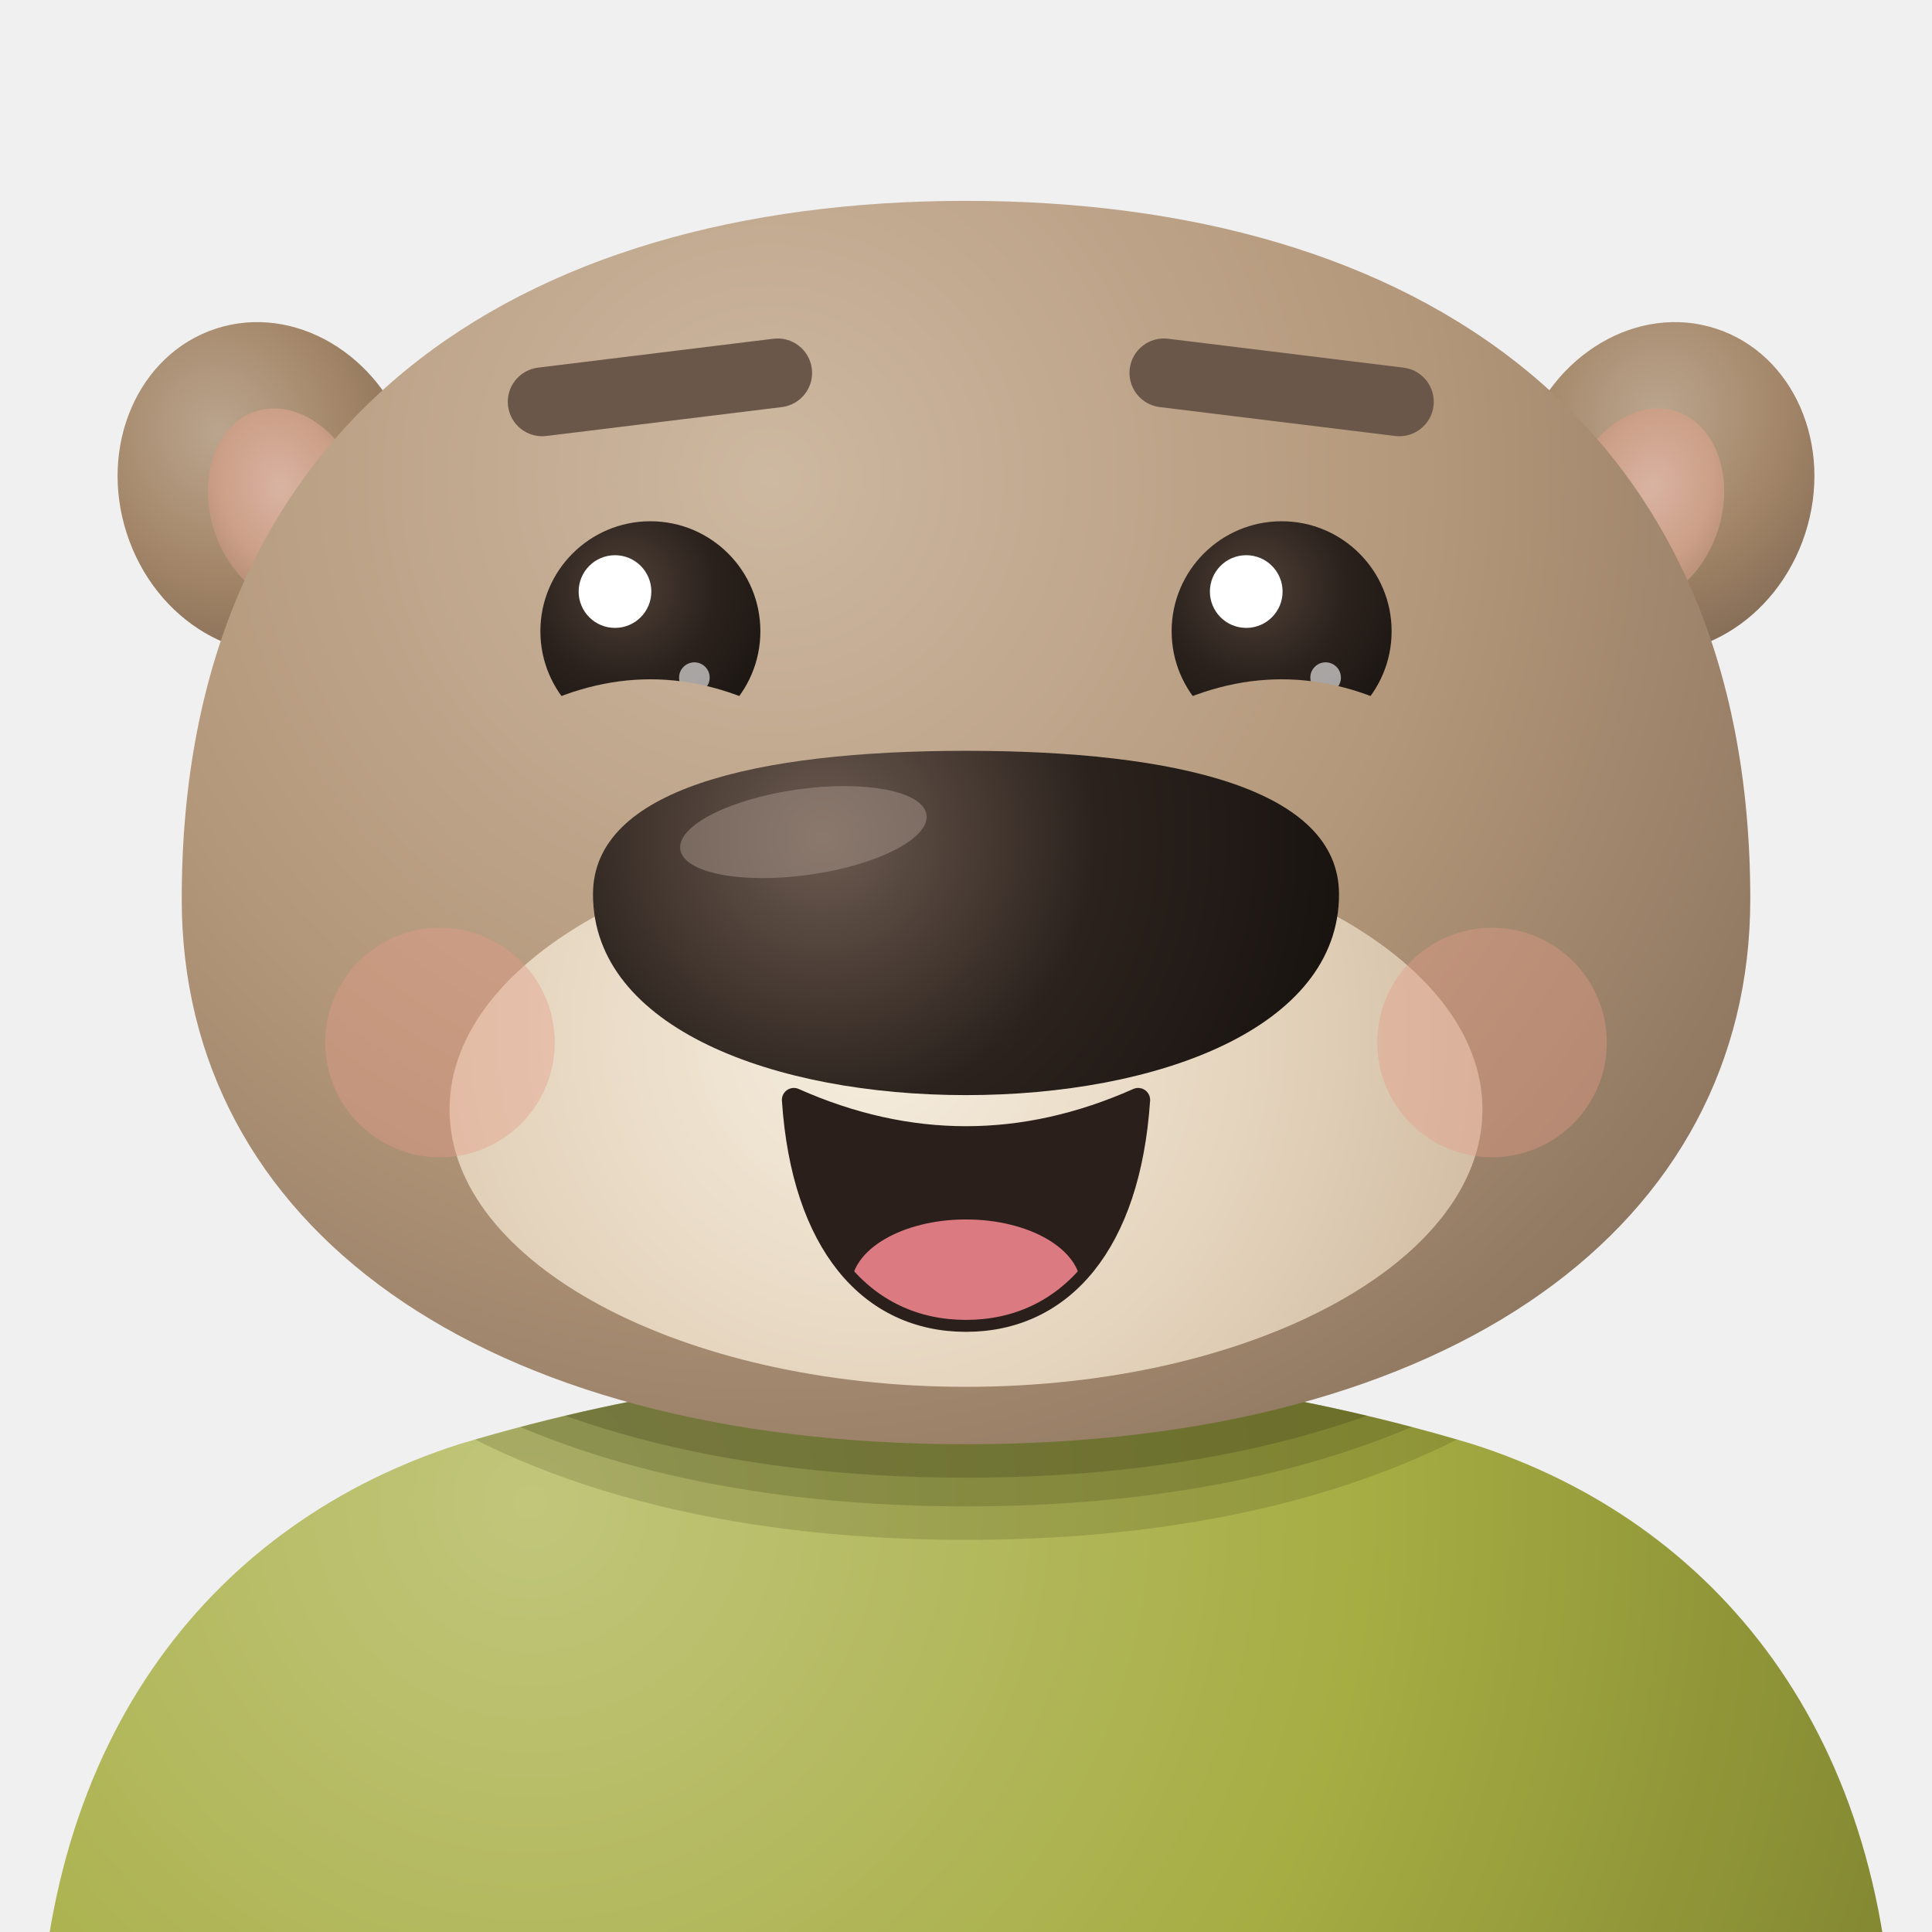
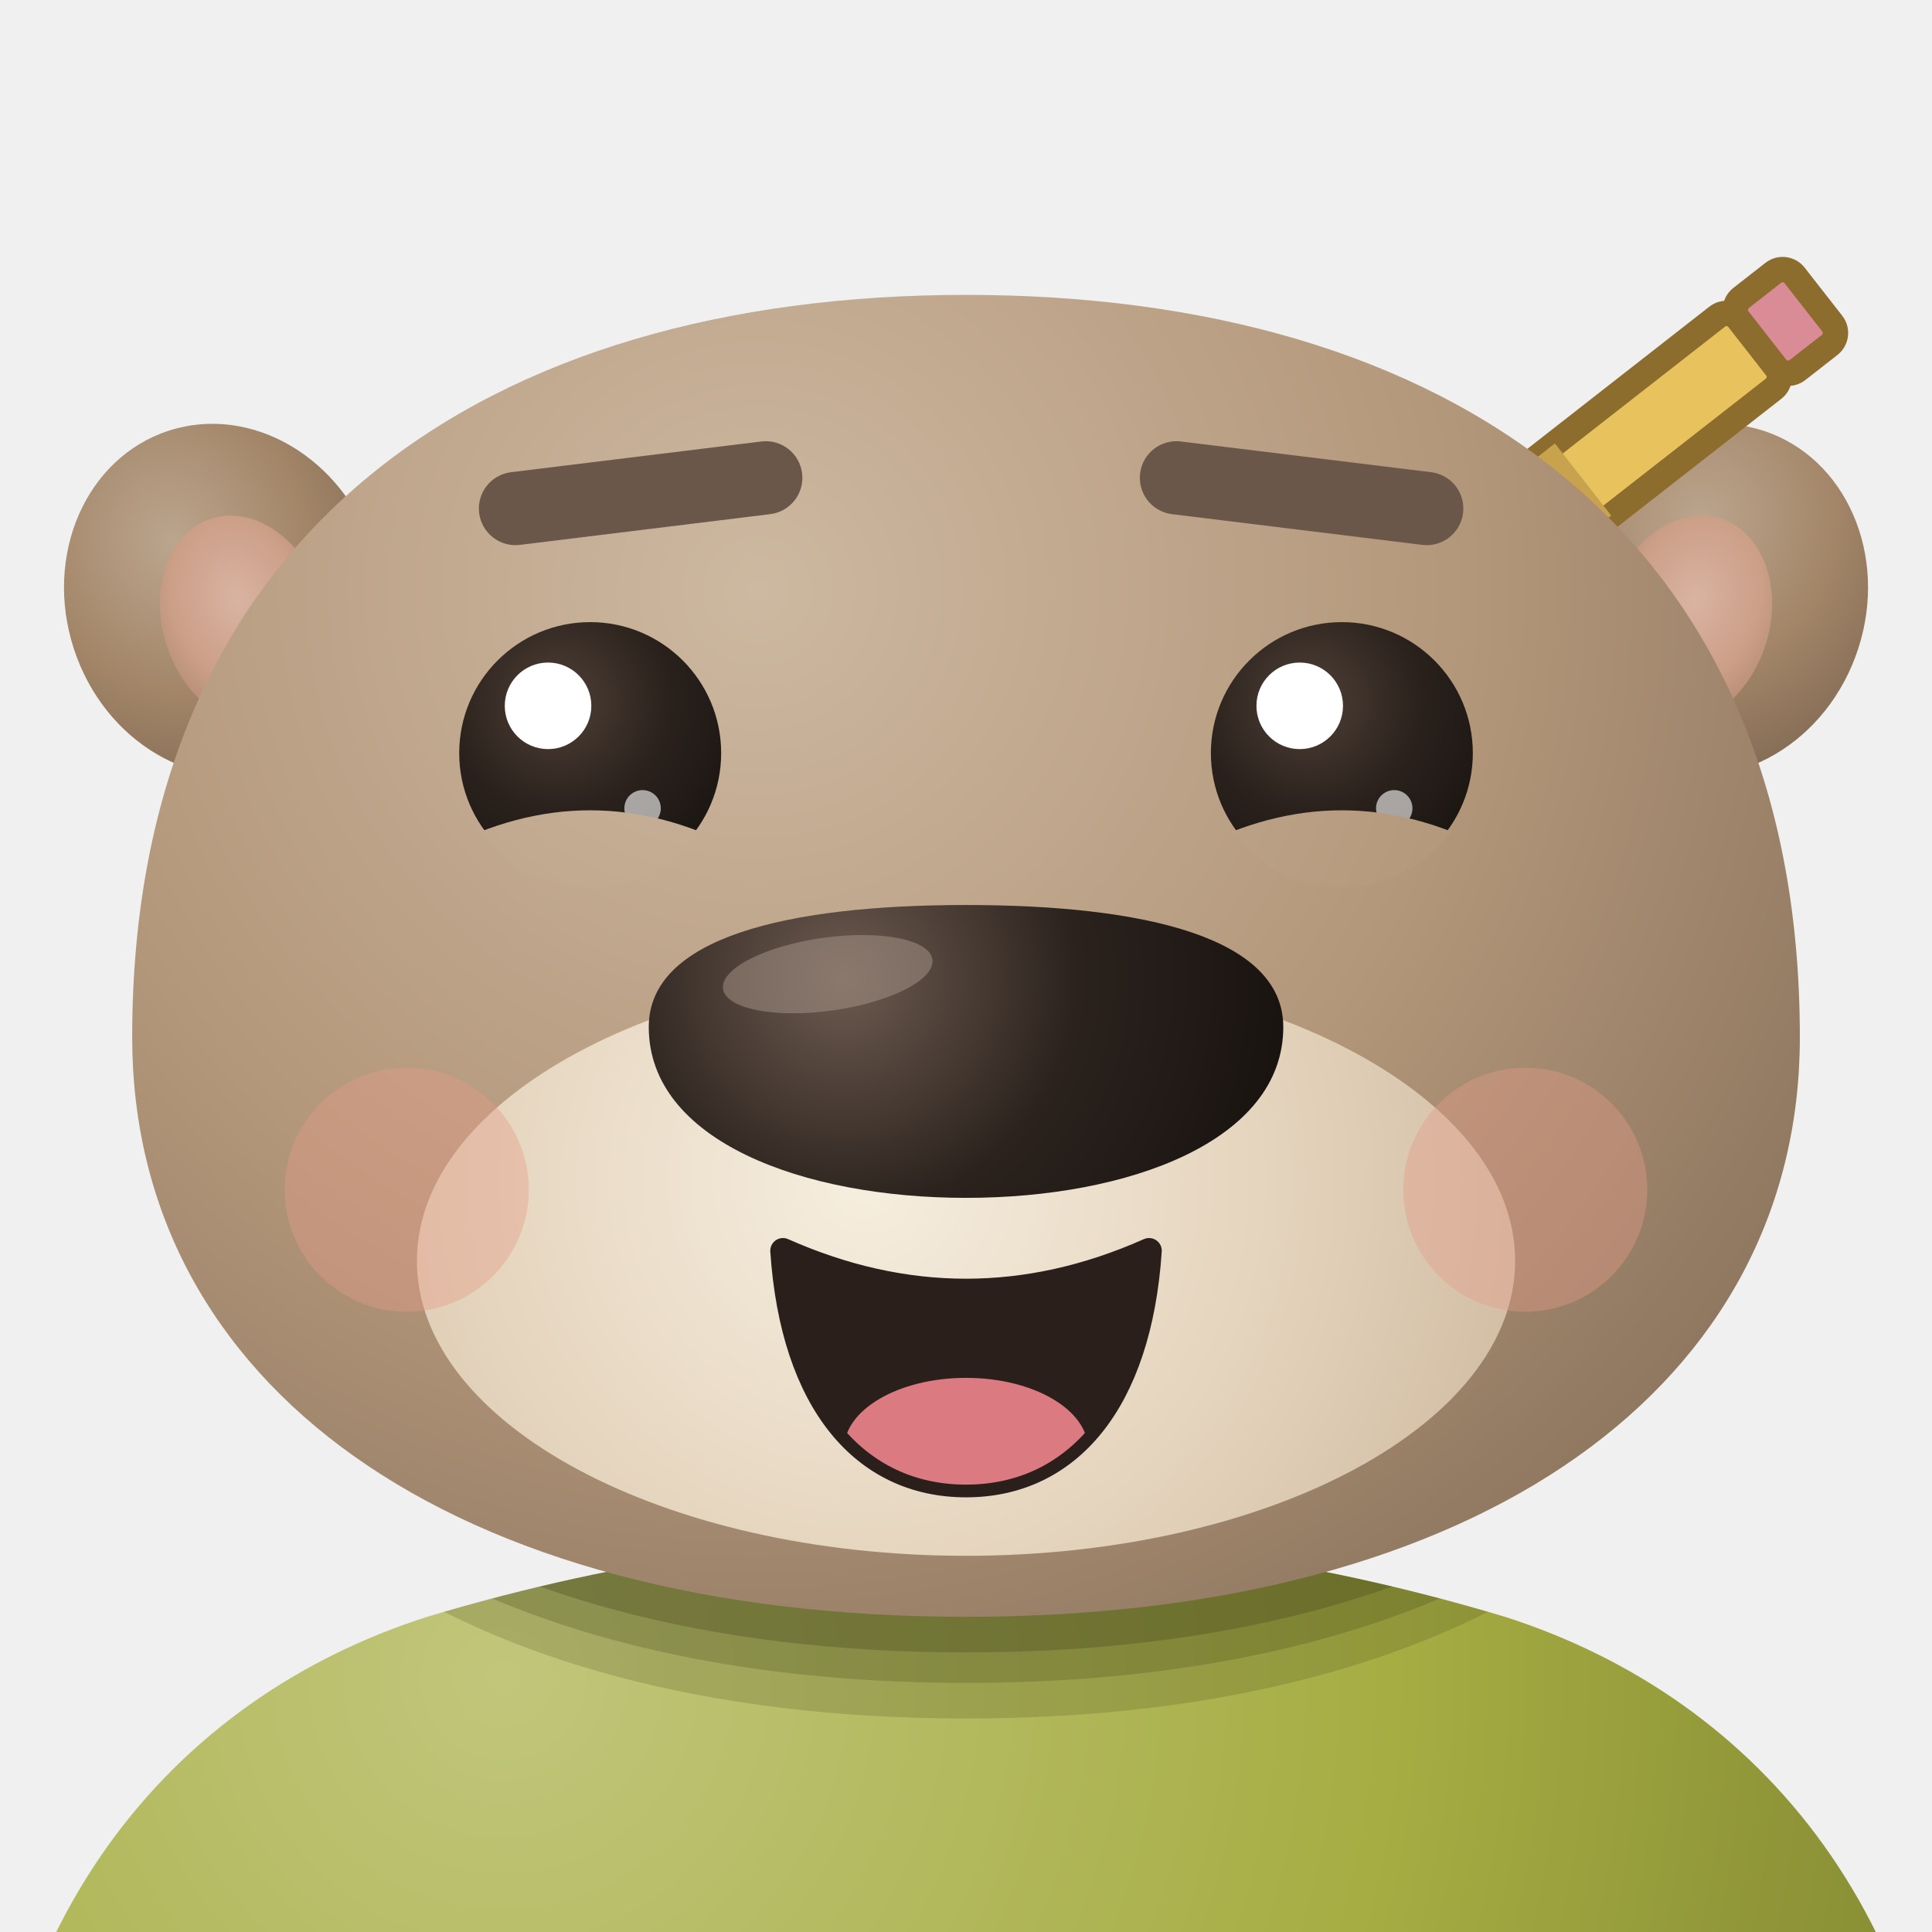
<svg xmlns="http://www.w3.org/2000/svg" viewBox="0 0 512 512" role="img">
-   <g transform="scale(1.26733) translate(-54 -78)">
+   <g transform="scale(1.3474) translate(-66 -62)">
    <defs>
      <radialGradient id="fur" gradientUnits="userSpaceOnUse" cx="215" cy="180" r="280">
        <stop offset="0" stop-color="#cdb8a1" />
        <stop offset=".5" stop-color="#b3977a" />
        <stop offset="1" stop-color="#7f6955" />
      </radialGradient>
      <radialGradient id="earo" cx=".4" cy=".3" r=".85">
        <stop offset="0" stop-color="#bba58e" />
        <stop offset=".5" stop-color="#a38668" />
        <stop offset="1" stop-color="#7a6350" />
      </radialGradient>
      <radialGradient id="eari" cx=".5" cy=".4" r=".8">
        <stop offset="0" stop-color="#d9b3a2" />
        <stop offset=".5" stop-color="#cc9f87" />
        <stop offset="1" stop-color="#a07c68" />
      </radialGradient>
      <radialGradient id="muz" gradientUnits="userSpaceOnUse" cx="236" cy="296" r="150">
        <stop offset="0" stop-color="#f6eedf" />
        <stop offset=".55" stop-color="#e4d3bc" />
        <stop offset="1" stop-color="#ccb69c" />
      </radialGradient>
      <radialGradient id="nose" gradientUnits="userSpaceOnUse" cx="226" cy="250" r="115">
        <stop offset="0" stop-color="#6d5b50" />
        <stop offset=".5" stop-color="#2b221d" />
        <stop offset="1" stop-color="#17120f" />
      </radialGradient>
      <radialGradient id="eye" cx=".38" cy=".3" r=".85">
        <stop offset="0" stop-color="#4f4037" />
        <stop offset=".5" stop-color="#2a211c" />
        <stop offset="1" stop-color="#16120f" />
      </radialGradient>
      <radialGradient id="shirt" gradientUnits="userSpaceOnUse" cx="165" cy="392" r="350">
        <stop offset="0" stop-color="#c1c67b" />
        <stop offset=".5" stop-color="#a6ad43" />
        <stop offset="1" stop-color="#74792a" />
      </radialGradient>
      <linearGradient id="gold" x1="0" y1="0" x2="1" y2="1">
        <stop offset="0" stop-color="#f0d58f" />
        <stop offset=".5" stop-color="#c9a24e" />
        <stop offset="1" stop-color="#9a7630" />
      </linearGradient>
      <radialGradient id="disc" cx=".4" cy=".3" r=".9">
        <stop offset="0" stop-color="#ffffff" />
        <stop offset=".5" stop-color="#f1eadf" />
        <stop offset="1" stop-color="#d6ccbd" />
      </radialGradient>
      <linearGradient id="board" x1="0" y1="0" x2="1" y2="1">
        <stop offset="0" stop-color="#d3a36a" />
        <stop offset=".6" stop-color="#b0814c" />
        <stop offset="1" stop-color="#8e6436" />
      </linearGradient>
      <linearGradient id="paper" x1="0" y1="0" x2="0" y2="1">
        <stop offset="0" stop-color="#fffdf8" />
        <stop offset="1" stop-color="#efe7da" />
      </linearGradient>
      <radialGradient id="spark" cx=".4" cy=".35" r=".8">
        <stop offset="0" stop-color="#fff0b8" />
        <stop offset=".5" stop-color="#e8c25c" />
        <stop offset="1" stop-color="#c9a24e" />
      </radialGradient>
      <radialGradient id="cup" cx=".35" cy=".3" r=".9">
        <stop offset="0" stop-color="#c1c67b" />
        <stop offset=".5" stop-color="#a6ad43" />
        <stop offset="1" stop-color="#74792a" />
      </radialGradient>
      <radialGradient id="glow" cx=".5" cy=".5" r=".5">
        <stop offset="0" stop-color="#ffe9a8" stop-opacity=".95" />
        <stop offset=".45" stop-color="#f3c95e" stop-opacity=".45" />
        <stop offset="1" stop-color="#f3c95e" stop-opacity="0" />
      </radialGradient>
      <linearGradient id="lens" x1="0" y1="0" x2=".3" y2="1">
        <stop offset="0" stop-color="#3a3634" />
        <stop offset=".45" stop-color="#161414" />
        <stop offset="1" stop-color="#070606" />
      </linearGradient>
      <linearGradient id="hair" x1="0" y1="0" x2=".7" y2="1">
        <stop offset="0" stop-color="#5e5751" />
        <stop offset=".5" stop-color="#3b3632" />
        <stop offset="1" stop-color="#25211f" />
      </linearGradient>
      <linearGradient id="hat" x1="0" y1="0" x2=".6" y2="1">
        <stop offset="0" stop-color="#ecc867" />
        <stop offset=".55" stop-color="#c9a24e" />
        <stop offset="1" stop-color="#8d6d2d" />
      </linearGradient>
      <radialGradient id="bulb" cx=".38" cy=".32" r=".8">
        <stop offset="0" stop-color="#fff6d2" />
        <stop offset=".5" stop-color="#f4cd62" />
        <stop offset="1" stop-color="#c99a35" />
      </radialGradient>
    </defs>
    <g id="body">
      <path d="M62 512C62 440 100 396 150 380C190 368 226 364 256 364C286 364 322 368 362 380C412 396 450 440 450 512Z" fill="url(#shirt)" />
    </g>
    <clipPath id="bc">
      <path d="M62 512C62 440 100 396 150 380C190 368 226 364 256 364C286 364 322 368 362 380C412 396 450 440 450 512Z" />
    </clipPath>
    <g clip-path="url(#bc)">
      <g transform="translate(0 -2) rotate(0 256 400) translate(256 382) scale(1 1) translate(-256 -382)">
        <path transform="translate(0 20)" d="M92 268C92 168 162 122 256 122C350 122 420 168 420 268C420 336 358 382 256 382C154 382 92 336 92 268Z" fill="#3f4116" opacity="0.2" />
        <path transform="translate(0 13)" d="M92 268C92 168 162 122 256 122C350 122 420 168 420 268C420 336 358 382 256 382C154 382 92 336 92 268Z" fill="#3f4116" opacity="0.24" />
        <path transform="translate(0 7)" d="M92 268C92 168 162 122 256 122C350 122 420 168 420 268C420 336 358 382 256 382C154 382 92 336 92 268Z" fill="#3f4116" opacity="0.3" />
      </g>
    </g>
    <g id="head" transform="translate(0 -2) rotate(0 256 400) translate(256 382) scale(1 1) translate(-256 -382)">
      <g id="ear-l" transform="translate(0 0) rotate(0 140 232)">
        <g transform="translate(110 196) scale(1) translate(-110 -196)">
          <ellipse cx="110" cy="182" rx="31" ry="35" transform="rotate(-18 110 182)" fill="url(#earo)" />
          <ellipse cx="114" cy="186" rx="16" ry="21" transform="rotate(-18 114 186)" fill="url(#eari)" />
        </g>
      </g>
      <g id="ear-r" transform="translate(0 0) rotate(0 372 232)">
        <g transform="translate(402 196) scale(1) translate(-402 -196)">
          <ellipse cx="402" cy="182" rx="31" ry="35" transform="rotate(18 402 182)" fill="url(#earo)" />
          <ellipse cx="398" cy="186" rx="16" ry="21" transform="rotate(18 398 186)" fill="url(#eari)" />
        </g>
      </g>
+       <g id="pencil" transform="translate(388 150) rotate(-38)">
+         <rect x="-44" y="-9" width="74" height="18" rx="3" fill="#e8c25c" stroke="#8d6d2d" stroke-width="5" />
+         <path d="M-30 -9V9M-16 -9V9" stroke="#c9a24e" stroke-width="5" />
+         <rect x="30" y="-9" width="14" height="18" rx="3" fill="#d98b96" stroke="#8d6d2d" stroke-width="5" />
+         <path d="M-44 -9L-64 0L-44 9Z" fill="#ecd9b8" stroke="#8d6d2d" stroke-width="5" stroke-linejoin="round" />
+         <path d="M-57 -3.2L-64 0L-57 3.2Z" fill="#3a2d27" />
+       </g>
      <path id="skull" d="M92 268C92 168 162 122 256 122C350 122 420 168 420 268C420 336 358 382 256 382C154 382 92 336 92 268Z" fill="url(#fur)" />
      <ellipse id="muzzle" cx="256" cy="312" rx="108" ry="58" fill="url(#muz)" />
      <g id="blush" opacity="0.4">
        <circle cx="146" cy="298" r="24" fill="#e39a86" />
        <circle cx="366" cy="298" r="24" fill="#e39a86" />
      </g>
-       <g id="nose" transform="translate(0 5)">
-         <path d="M178 262C178 240 212 232 256 232C300 232 334 240 334 262C334 290 296 304 256 304C216 304 178 290 178 262Z" fill="url(#nose)" />
-         <ellipse cx="222" cy="249" rx="26" ry="9" fill="#a8968a" opacity=".5" transform="rotate(-8 222 249)" />
+       <g transform="translate(256 262) scale(0.8) translate(-256 -262)">
+         <g id="nose" transform="translate(0 5)">
+           <path d="M178 262C178 240 212 232 256 232C300 232 334 240 334 262C334 290 296 304 256 304C216 304 178 290 178 262Z" fill="url(#nose)" />
+           <ellipse cx="222" cy="249" rx="26" ry="9" fill="#a8968a" opacity=".5" transform="rotate(-8 222 249)" />
+         </g>
      </g>
      <g id="mouth">
        <clipPath id="mc">
          <path d="M220 310Q256 326 292 310C290 340 276 356 256 356C236 356 222 340 220 310Z" />
        </clipPath>
        <path d="M220 310Q256 326 292 310C290 340 276 356 256 356C236 356 222 340 220 310Z" fill="#2a1f1a" stroke="#2a1f1a" stroke-width="5" stroke-linejoin="round" />
        <ellipse cx="256" cy="349" rx="24" ry="14" fill="#dc7a82" clip-path="url(#mc)" />
      </g>
-       <g id="eyes">
-         <circle cx="190" cy="212" r="23" fill="url(#eye)" />
-         <circle cx="182.6" cy="203.7" r="7.6" fill="#fff" />
-         <circle cx="199.2" cy="221.7" r="3.2" fill="#fff" opacity=".6" />
-         <clipPath id="cls">
-           <circle cx="190" cy="212" r="23.6" />
-         </clipPath>
-         <g clip-path="url(#cls)">
-           <path d="M164 239V228.88Q190 215.22 216 228.88V239Z" fill="url(#fur)" />
-         </g>
-         <circle cx="322" cy="212" r="23" fill="url(#eye)" />
-         <circle cx="314.6" cy="203.7" r="7.6" fill="#fff" />
-         <circle cx="331.2" cy="221.7" r="3.2" fill="#fff" opacity=".6" />
-         <clipPath id="crs">
-           <circle cx="322" cy="212" r="23.6" />
-         </clipPath>
-         <g clip-path="url(#crs)">
-           <path d="M296 239V228.88Q322 215.22 348 228.88V239Z" fill="url(#fur)" />
+       <g transform="translate(256 211) scale(1.12) translate(-256 -211)">
+         <g id="eyes">
+           <circle cx="190" cy="212" r="23" fill="url(#eye)" />
+           <circle cx="182.6" cy="203.7" r="7.6" fill="#fff" />
+           <circle cx="199.2" cy="221.7" r="3.2" fill="#fff" opacity=".6" />
+           <clipPath id="cls">
+             <circle cx="190" cy="212" r="23.6" />
+           </clipPath>
+           <g clip-path="url(#cls)">
+             <path d="M164 239V228.88Q190 215.22 216 228.88V239Z" fill="url(#fur)" />
+           </g>
+           <circle cx="322" cy="212" r="23" fill="url(#eye)" />
+           <circle cx="314.6" cy="203.7" r="7.6" fill="#fff" />
+           <circle cx="331.2" cy="221.7" r="3.2" fill="#fff" opacity=".6" />
+           <clipPath id="crs">
+             <circle cx="322" cy="212" r="23.6" />
+           </clipPath>
+           <g clip-path="url(#crs)">
+             <path d="M296 239V228.88Q322 215.22 348 228.88V239Z" fill="url(#fur)" />
+           </g>
        </g>
      </g>
      <g id="brows">
        <rect x="-32" y="-7.2" width="64" height="14.4" rx="7.2" fill="#6b574a" transform="translate(192 161) rotate(-7)" />
        <rect x="-32" y="-7.2" width="64" height="14.4" rx="7.2" fill="#6b574a" transform="translate(322 161) rotate(7)" />
      </g>
    </g>
  </g>
</svg>
